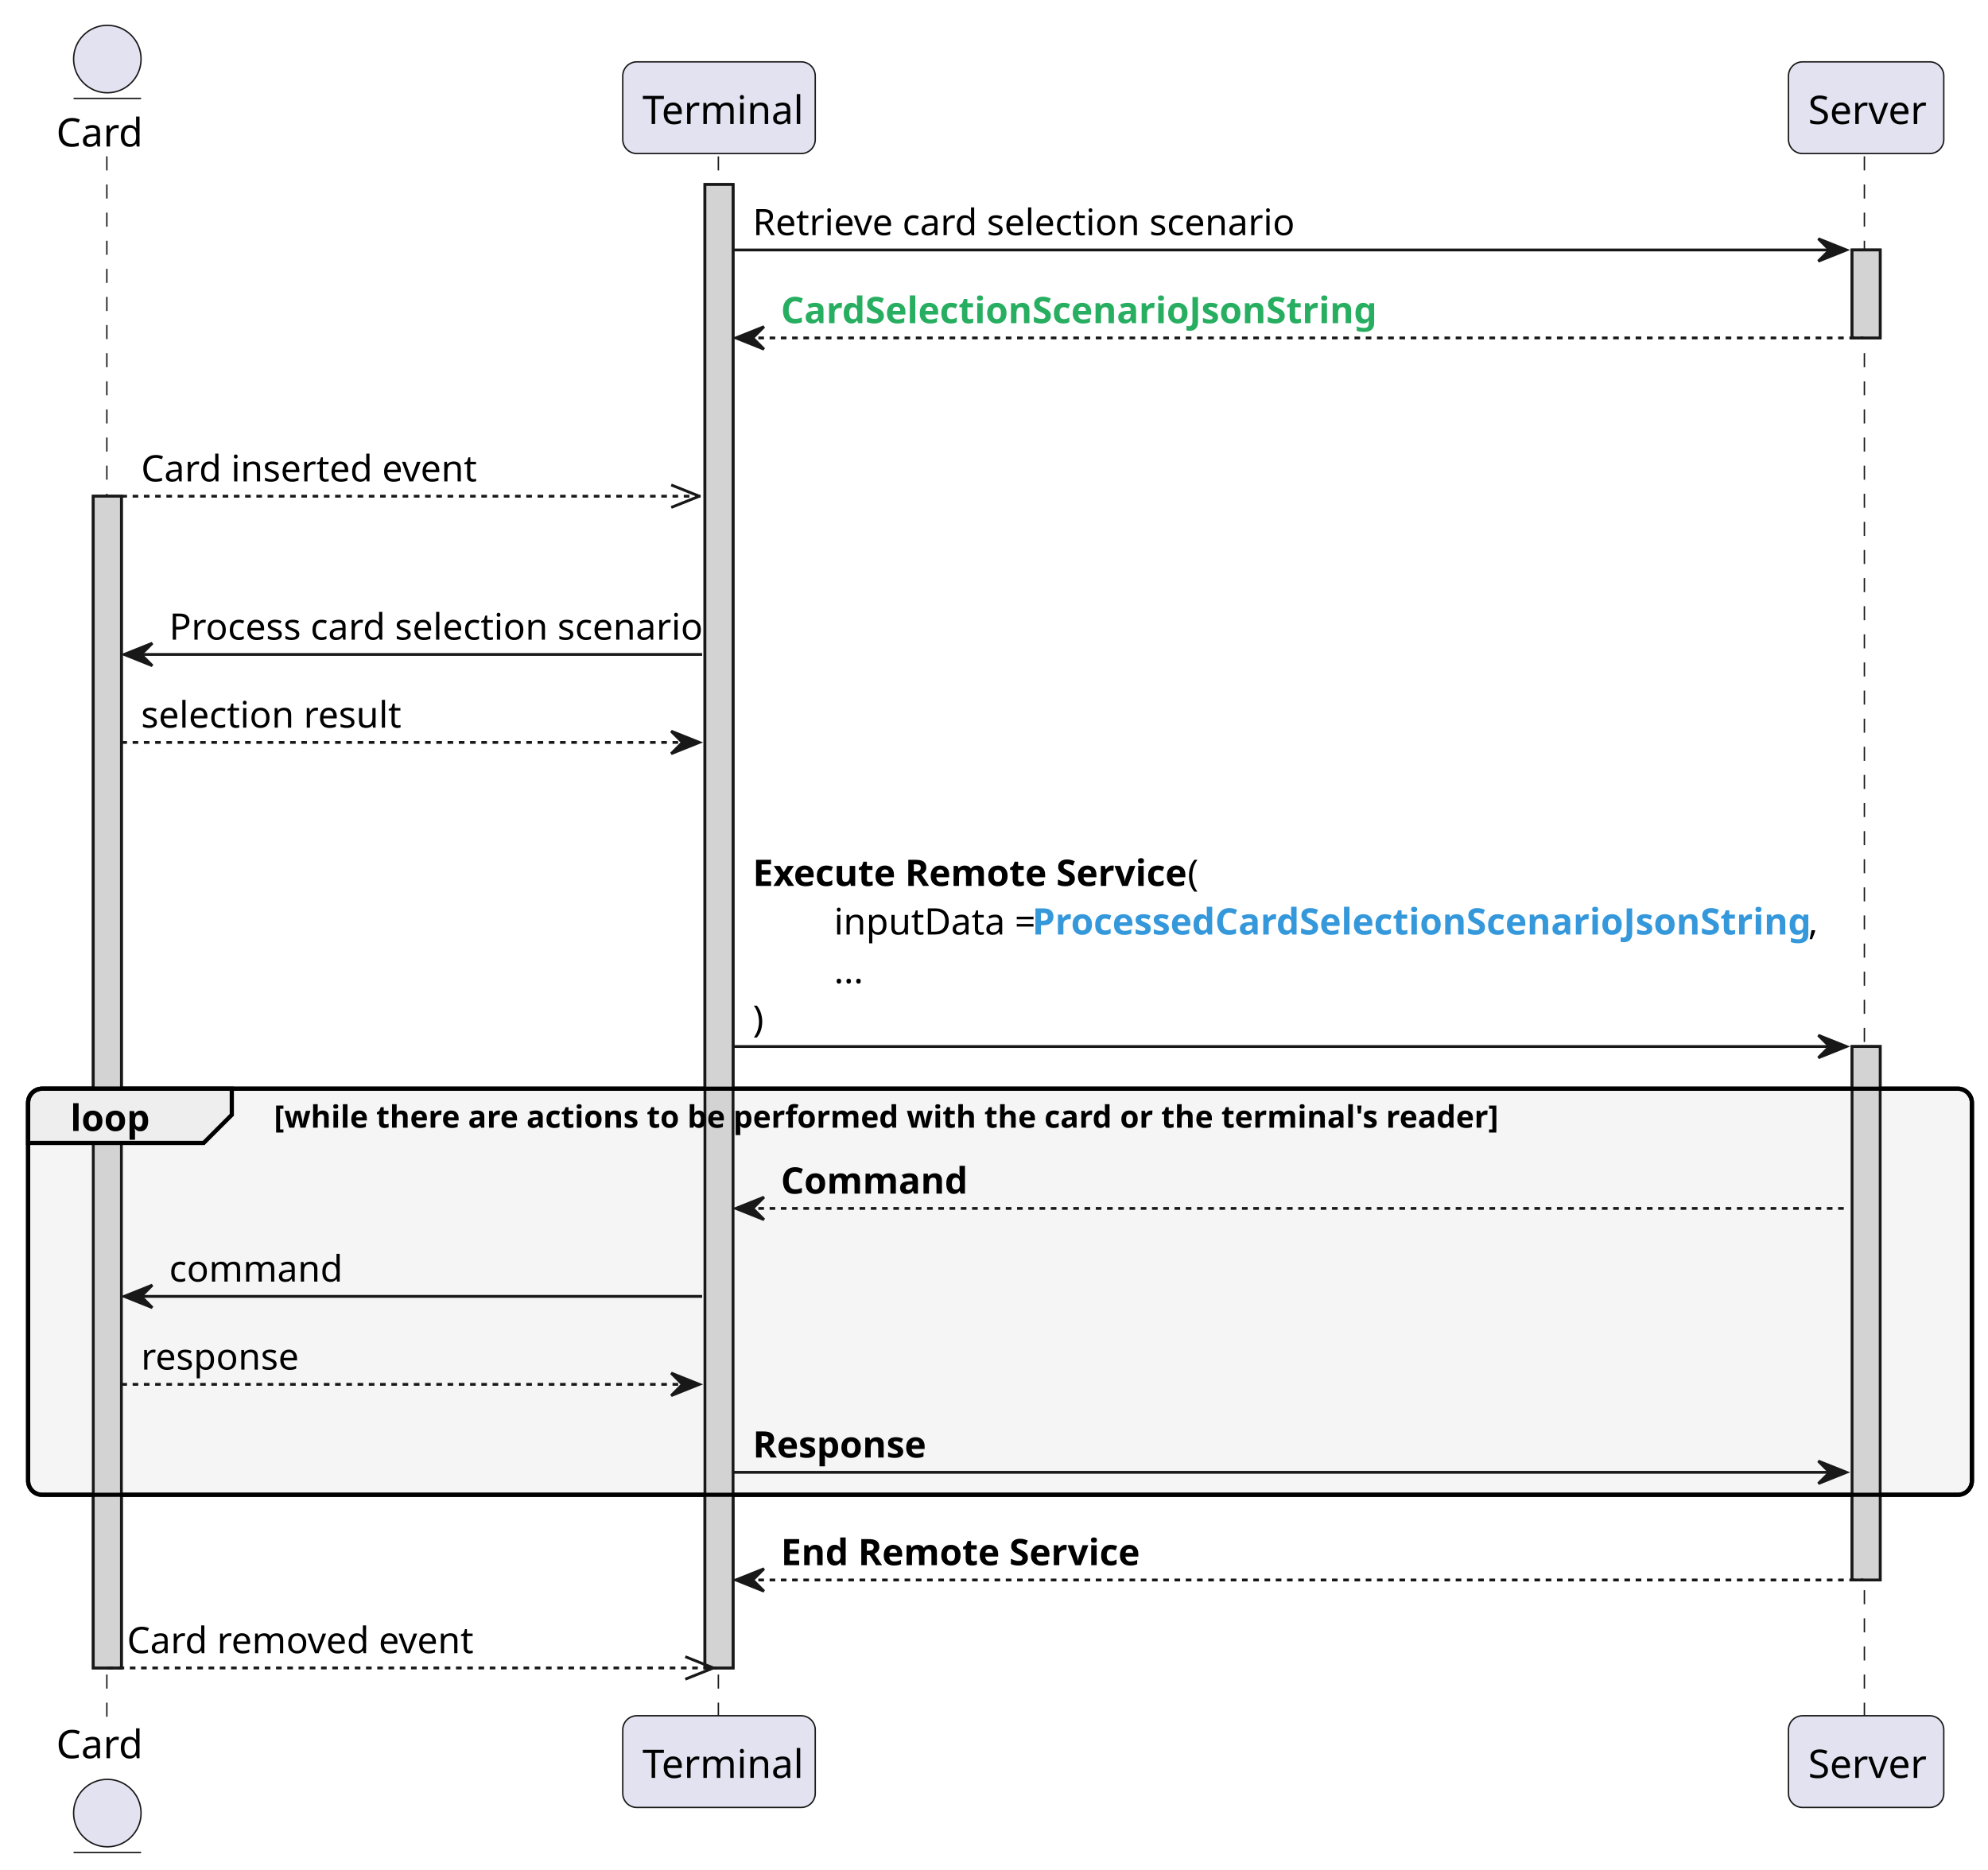
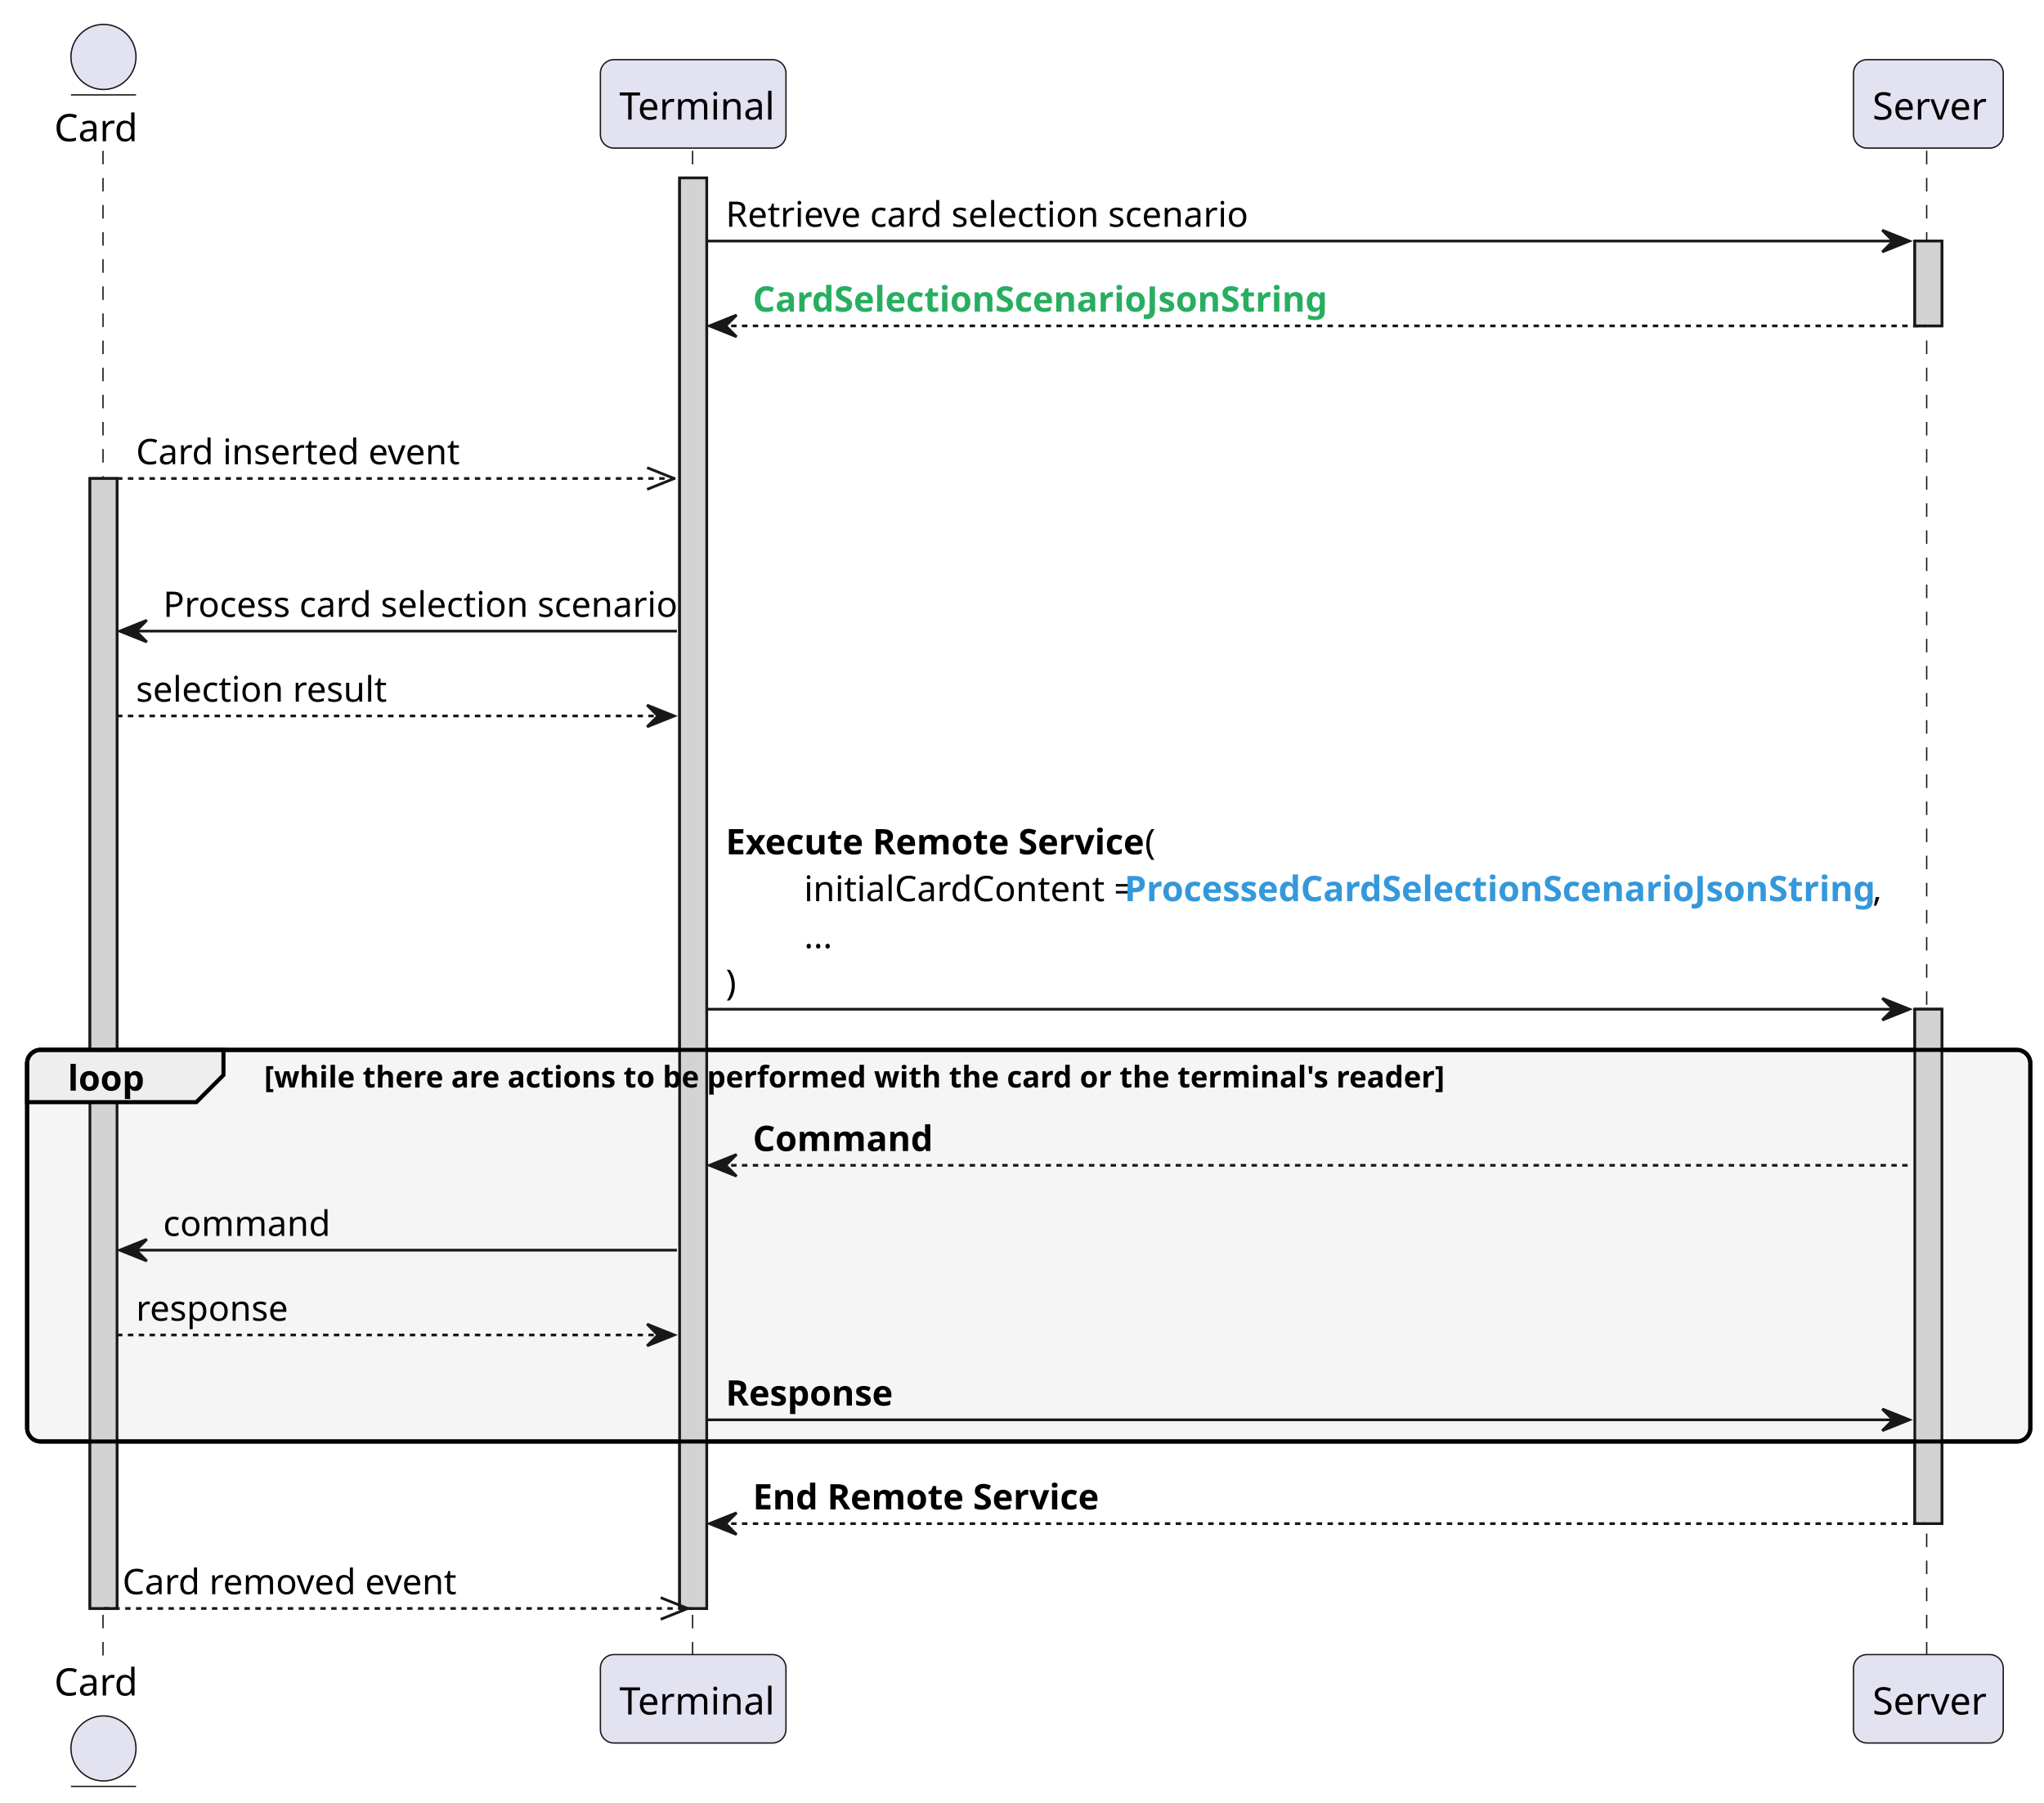
- <svg xmlns="http://www.w3.org/2000/svg" contentStyleType="text/css" height="665px" preserveAspectRatio="none" style="width:707px;height:665px;background:#FFFFFF;" version="1.1" viewBox="0 0 707 665" width="707px" zoomAndPan="magnify">
+ <svg xmlns="http://www.w3.org/2000/svg" contentStyleType="text/css" height="665px" preserveAspectRatio="none" style="width:754px;height:665px;background:#FFFFFF;" version="1.1" viewBox="0 0 754 665" width="754px" zoomAndPan="magnify">
  <defs />
  <g>
    <rect fill="#D3D3D3" height="416.783" style="stroke:#181818;stroke-width:1.0;" width="10" x="33.172" y="176.494" />
    <rect fill="#D3D3D3" height="527.656" style="stroke:#181818;stroke-width:1.0;" width="10" x="250.702" y="65.621" />
-     <rect fill="#D3D3D3" height="31.291" style="stroke:#181818;stroke-width:1.0;" width="10" x="658.657" y="88.912" />
-     <rect fill="#D3D3D3" height="189.746" style="stroke:#181818;stroke-width:1.0;" width="10" x="658.657" y="372.24" />
-     <rect fill="#F5F5F5" height="144.455" rx="5" ry="5" style="stroke:#000000;stroke-width:1.5;" width="691.274" x="10" y="387.24" />
+     <rect fill="#D3D3D3" height="31.291" style="stroke:#181818;stroke-width:1.0;" width="10" x="706.341" y="88.912" />
+     <rect fill="#D3D3D3" height="189.746" style="stroke:#181818;stroke-width:1.0;" width="10" x="706.341" y="372.24" />
+     <rect fill="#F5F5F5" height="144.455" rx="5" ry="5" style="stroke:#000000;stroke-width:1.5;" width="738.958" x="10" y="387.24" />
    <line style="stroke:#181818;stroke-width:0.5;stroke-dasharray:5.0,5.0;" x1="38" x2="38" y1="55.621" y2="611.277" />
    <line style="stroke:#181818;stroke-width:0.5;stroke-dasharray:5.0,5.0;" x1="255.475" x2="255.475" y1="55.621" y2="611.277" />
-     <line style="stroke:#181818;stroke-width:0.5;stroke-dasharray:5.0,5.0;" x1="663.04" x2="663.04" y1="55.621" y2="611.277" />
+     <line style="stroke:#181818;stroke-width:0.5;stroke-dasharray:5.0,5.0;" x1="710.724" x2="710.724" y1="55.621" y2="611.277" />
    <text fill="#000000" font-family="sans-serif" font-size="14" lengthAdjust="spacing" textLength="30.345" x="20" y="52.107">Card</text>
    <ellipse cx="38.172" cy="21" fill="#E2E2F0" rx="12" ry="12" style="stroke:#181818;stroke-width:0.5;" />
    <line style="stroke:#181818;stroke-width:0.5;" x1="26.172" x2="50.172" y1="35" y2="35" />
    <text fill="#000000" font-family="sans-serif" font-size="14" lengthAdjust="spacing" textLength="30.345" x="20" y="625.385">Card</text>
    <ellipse cx="38.172" cy="644.898" fill="#E2E2F0" rx="12" ry="12" style="stroke:#181818;stroke-width:0.5;" />
    <line style="stroke:#181818;stroke-width:0.5;" x1="26.172" x2="50.172" y1="658.898" y2="658.898" />
    <rect fill="#E2E2F0" height="32.621" rx="5" ry="5" style="stroke:#181818;stroke-width:0.5;" width="68.455" x="221.475" y="22" />
    <text fill="#000000" font-family="sans-serif" font-size="14" lengthAdjust="spacing" textLength="54.455" x="228.475" y="44.107">Terminal</text>
    <rect fill="#E2E2F0" height="32.621" rx="5" ry="5" style="stroke:#181818;stroke-width:0.5;" width="68.455" x="221.475" y="610.277" />
    <text fill="#000000" font-family="sans-serif" font-size="14" lengthAdjust="spacing" textLength="54.455" x="228.475" y="632.385">Terminal</text>
-     <rect fill="#E2E2F0" height="32.621" rx="5" ry="5" style="stroke:#181818;stroke-width:0.5;" width="55.234" x="636.04" y="22" />
-     <text fill="#000000" font-family="sans-serif" font-size="14" lengthAdjust="spacing" textLength="41.234" x="643.04" y="44.107">Server</text>
-     <rect fill="#E2E2F0" height="32.621" rx="5" ry="5" style="stroke:#181818;stroke-width:0.5;" width="55.234" x="636.04" y="610.277" />
-     <text fill="#000000" font-family="sans-serif" font-size="14" lengthAdjust="spacing" textLength="41.234" x="643.04" y="632.385">Server</text>
+     <rect fill="#E2E2F0" height="32.621" rx="5" ry="5" style="stroke:#181818;stroke-width:0.5;" width="55.234" x="683.724" y="22" />
+     <text fill="#000000" font-family="sans-serif" font-size="14" lengthAdjust="spacing" textLength="41.234" x="690.724" y="44.107">Server</text>
+     <rect fill="#E2E2F0" height="32.621" rx="5" ry="5" style="stroke:#181818;stroke-width:0.5;" width="55.234" x="683.724" y="610.277" />
+     <text fill="#000000" font-family="sans-serif" font-size="14" lengthAdjust="spacing" textLength="41.234" x="690.724" y="632.385">Server</text>
    <rect fill="#D3D3D3" height="416.783" style="stroke:#181818;stroke-width:1.0;" width="10" x="33.172" y="176.494" />
    <rect fill="#D3D3D3" height="527.656" style="stroke:#181818;stroke-width:1.0;" width="10" x="250.702" y="65.621" />
-     <rect fill="#D3D3D3" height="31.291" style="stroke:#181818;stroke-width:1.0;" width="10" x="658.657" y="88.912" />
-     <rect fill="#D3D3D3" height="189.746" style="stroke:#181818;stroke-width:1.0;" width="10" x="658.657" y="372.24" />
-     <polygon fill="#181818" points="646.657,84.912,656.657,88.912,646.657,92.912,650.657,88.912" style="stroke:#181818;stroke-width:1.0;" />
-     <line style="stroke:#181818;stroke-width:1.0;" x1="260.702" x2="652.657" y1="88.912" y2="88.912" />
+     <rect fill="#D3D3D3" height="31.291" style="stroke:#181818;stroke-width:1.0;" width="10" x="706.341" y="88.912" />
+     <rect fill="#D3D3D3" height="189.746" style="stroke:#181818;stroke-width:1.0;" width="10" x="706.341" y="372.24" />
+     <polygon fill="#181818" points="694.341,84.912,704.341,88.912,694.341,92.912,698.341,88.912" style="stroke:#181818;stroke-width:1.0;" />
+     <line style="stroke:#181818;stroke-width:1.0;" x1="260.702" x2="700.341" y1="88.912" y2="88.912" />
    <text fill="#000000" font-family="sans-serif" font-size="13" lengthAdjust="spacing" textLength="184.977" x="267.702" y="83.649">Retrieve card selection scenario</text>
    <polygon fill="#181818" points="271.702,116.203,261.702,120.203,271.702,124.203,267.702,120.203" style="stroke:#181818;stroke-width:1.0;" />
-     <line style="stroke:#181818;stroke-width:1.0;stroke-dasharray:2.0,2.0;" x1="265.702" x2="662.657" y1="120.203" y2="120.203" />
+     <line style="stroke:#181818;stroke-width:1.0;stroke-dasharray:2.0,2.0;" x1="265.702" x2="710.341" y1="120.203" y2="120.203" />
    <text fill="#27AE60" font-family="sans-serif" font-size="13" font-weight="bold" lengthAdjust="spacing" textLength="210.222" x="277.702" y="114.94">CardSelectionScenarioJsonString</text>
    <line style="stroke:#181818;stroke-width:1.0;" x1="248.702" x2="238.702" y1="176.494" y2="172.494" />
    <line style="stroke:#181818;stroke-width:1.0;" x1="248.702" x2="238.702" y1="176.494" y2="180.494" />
    <line style="stroke:#181818;stroke-width:1.0;stroke-dasharray:2.0,2.0;" x1="43.172" x2="249.702" y1="176.494" y2="176.494" />
    <text fill="#000000" font-family="sans-serif" font-size="13" lengthAdjust="spacing" textLength="113.452" x="50.172" y="171.231">Card inserted event</text>
    <polygon fill="#181818" points="54.172,228.785,44.172,232.785,54.172,236.785,50.172,232.785" style="stroke:#181818;stroke-width:1.0;" />
    <line style="stroke:#181818;stroke-width:1.0;" x1="48.172" x2="249.702" y1="232.785" y2="232.785" />
    <text fill="#000000" font-family="sans-serif" font-size="13" lengthAdjust="spacing" textLength="183.53" x="60.172" y="227.523">Process card selection scenario</text>
    <polygon fill="#181818" points="238.702,260.076,248.702,264.076,238.702,268.076,242.702,264.076" style="stroke:#181818;stroke-width:1.0;" />
    <line style="stroke:#181818;stroke-width:1.0;stroke-dasharray:2.0,2.0;" x1="43.172" x2="244.702" y1="264.076" y2="264.076" />
    <text fill="#000000" font-family="sans-serif" font-size="13" lengthAdjust="spacing" textLength="86.709" x="50.172" y="258.813">selection result</text>
-     <polygon fill="#181818" points="646.657,368.24,656.657,372.24,646.657,376.24,650.657,372.24" style="stroke:#181818;stroke-width:1.0;" />
-     <line style="stroke:#181818;stroke-width:1.0;" x1="260.702" x2="652.657" y1="372.24" y2="372.24" />
+     <polygon fill="#181818" points="694.341,368.24,704.341,372.24,694.341,376.24,698.341,372.24" style="stroke:#181818;stroke-width:1.0;" />
+     <line style="stroke:#181818;stroke-width:1.0;" x1="260.702" x2="700.341" y1="372.24" y2="372.24" />
    <text fill="#000000" font-family="sans-serif" font-size="13" font-weight="bold" lengthAdjust="spacing" textLength="151.023" x="267.702" y="315.104">Execute Remote Service</text>
    <text fill="#000000" font-family="sans-serif" font-size="13" lengthAdjust="spacing" textLength="4.329" x="422.337" y="315.104">(</text>
-     <text fill="#000000" font-family="sans-serif" font-size="13" lengthAdjust="spacing" textLength="66.853" x="296.597" y="332.396">inputData =</text>
-     <text fill="#3498DB" font-family="sans-serif" font-size="13" font-weight="bold" lengthAdjust="spacing" textLength="275.983" x="367.062" y="332.396">ProcessedCardSelectionScenarioJsonString</text>
-     <text fill="#000000" font-family="sans-serif" font-size="13" lengthAdjust="spacing" textLength="3.612" x="643.045" y="332.396">,</text>
+     <text fill="#000000" font-family="sans-serif" font-size="13" lengthAdjust="spacing" textLength="114.537" x="296.597" y="332.396">initialCardContent =</text>
+     <text fill="#3498DB" font-family="sans-serif" font-size="13" font-weight="bold" lengthAdjust="spacing" textLength="275.983" x="414.746" y="332.396">ProcessedCardSelectionScenarioJsonString</text>
+     <text fill="#000000" font-family="sans-serif" font-size="13" lengthAdjust="spacing" textLength="3.612" x="690.729" y="332.396">,</text>
    <text fill="#000000" font-family="sans-serif" font-size="13" lengthAdjust="spacing" textLength="10.835" x="296.597" y="349.687">...</text>
    <text fill="#000000" font-family="sans-serif" font-size="13" lengthAdjust="spacing" textLength="4.329" x="267.702" y="366.978">)</text>
    <path d="M15,387.24 L82.435,387.24 L82.435,396.531 L72.435,406.531 L10,406.531 L10,392.24 A5,5 0 0 1 15,387.24 " fill="#EEEEEE" style="stroke:#000000;stroke-width:1.5;" />
-     <rect fill="none" height="144.455" rx="5" ry="5" style="stroke:#000000;stroke-width:1.5;" width="691.274" x="10" y="387.24" />
+     <rect fill="none" height="144.455" rx="5" ry="5" style="stroke:#000000;stroke-width:1.5;" width="738.958" x="10" y="387.24" />
    <text fill="#000000" font-family="sans-serif" font-size="13" font-weight="bold" lengthAdjust="spacing" textLength="27.435" x="25" y="402.269">loop</text>
    <text fill="#000000" font-family="sans-serif" font-size="11" font-weight="bold" lengthAdjust="spacing" textLength="408.493" x="97.435" y="401.11">[while there are actions to be performed with the card or the terminal's reader]</text>
    <polygon fill="#181818" points="271.702,425.822,261.702,429.822,271.702,433.822,267.702,429.822" style="stroke:#181818;stroke-width:1.0;" />
-     <line style="stroke:#181818;stroke-width:1.0;stroke-dasharray:2.0,2.0;" x1="265.702" x2="657.657" y1="429.822" y2="429.822" />
+     <line style="stroke:#181818;stroke-width:1.0;stroke-dasharray:2.0,2.0;" x1="265.702" x2="705.341" y1="429.822" y2="429.822" />
    <text fill="#000000" font-family="sans-serif" font-size="13" font-weight="bold" lengthAdjust="spacing" textLength="63.559" x="277.702" y="424.56">Command</text>
    <polygon fill="#181818" points="54.172,457.113,44.172,461.113,54.172,465.113,50.172,461.113" style="stroke:#181818;stroke-width:1.0;" />
    <line style="stroke:#181818;stroke-width:1.0;" x1="48.172" x2="249.702" y1="461.113" y2="461.113" />
    <text fill="#000000" font-family="sans-serif" font-size="13" lengthAdjust="spacing" textLength="57.078" x="60.172" y="455.851">command</text>
    <polygon fill="#181818" points="238.702,488.404,248.702,492.404,238.702,496.404,242.702,492.404" style="stroke:#181818;stroke-width:1.0;" />
    <line style="stroke:#181818;stroke-width:1.0;stroke-dasharray:2.0,2.0;" x1="43.172" x2="244.702" y1="492.404" y2="492.404" />
    <text fill="#000000" font-family="sans-serif" font-size="13" lengthAdjust="spacing" textLength="53.479" x="50.172" y="487.142">response</text>
-     <polygon fill="#181818" points="646.657,519.695,656.657,523.695,646.657,527.695,650.657,523.695" style="stroke:#181818;stroke-width:1.0;" />
-     <line style="stroke:#181818;stroke-width:1.0;" x1="260.702" x2="652.657" y1="523.695" y2="523.695" />
+     <polygon fill="#181818" points="694.341,519.695,704.341,523.695,694.341,527.695,698.341,523.695" style="stroke:#181818;stroke-width:1.0;" />
+     <line style="stroke:#181818;stroke-width:1.0;" x1="260.702" x2="700.341" y1="523.695" y2="523.695" />
    <text fill="#000000" font-family="sans-serif" font-size="13" font-weight="bold" lengthAdjust="spacing" textLength="62.131" x="267.702" y="518.433">Response</text>
    <polygon fill="#181818" points="271.702,557.986,261.702,561.986,271.702,565.986,267.702,561.986" style="stroke:#181818;stroke-width:1.0;" />
-     <line style="stroke:#181818;stroke-width:1.0;stroke-dasharray:2.0,2.0;" x1="265.702" x2="662.657" y1="561.986" y2="561.986" />
+     <line style="stroke:#181818;stroke-width:1.0;stroke-dasharray:2.0,2.0;" x1="265.702" x2="710.341" y1="561.986" y2="561.986" />
    <text fill="#000000" font-family="sans-serif" font-size="13" font-weight="bold" lengthAdjust="spacing" textLength="125.715" x="277.702" y="556.724">End Remote Service</text>
    <line style="stroke:#181818;stroke-width:1.0;" x1="253.702" x2="243.702" y1="593.277" y2="589.277" />
    <line style="stroke:#181818;stroke-width:1.0;" x1="253.702" x2="243.702" y1="593.277" y2="597.277" />
    <line style="stroke:#181818;stroke-width:1.0;stroke-dasharray:2.0,2.0;" x1="38.172" x2="254.702" y1="593.277" y2="593.277" />
    <text fill="#000000" font-family="sans-serif" font-size="13" lengthAdjust="spacing" textLength="117.781" x="45.172" y="588.015">Card removed event</text>
  </g>
</svg>
